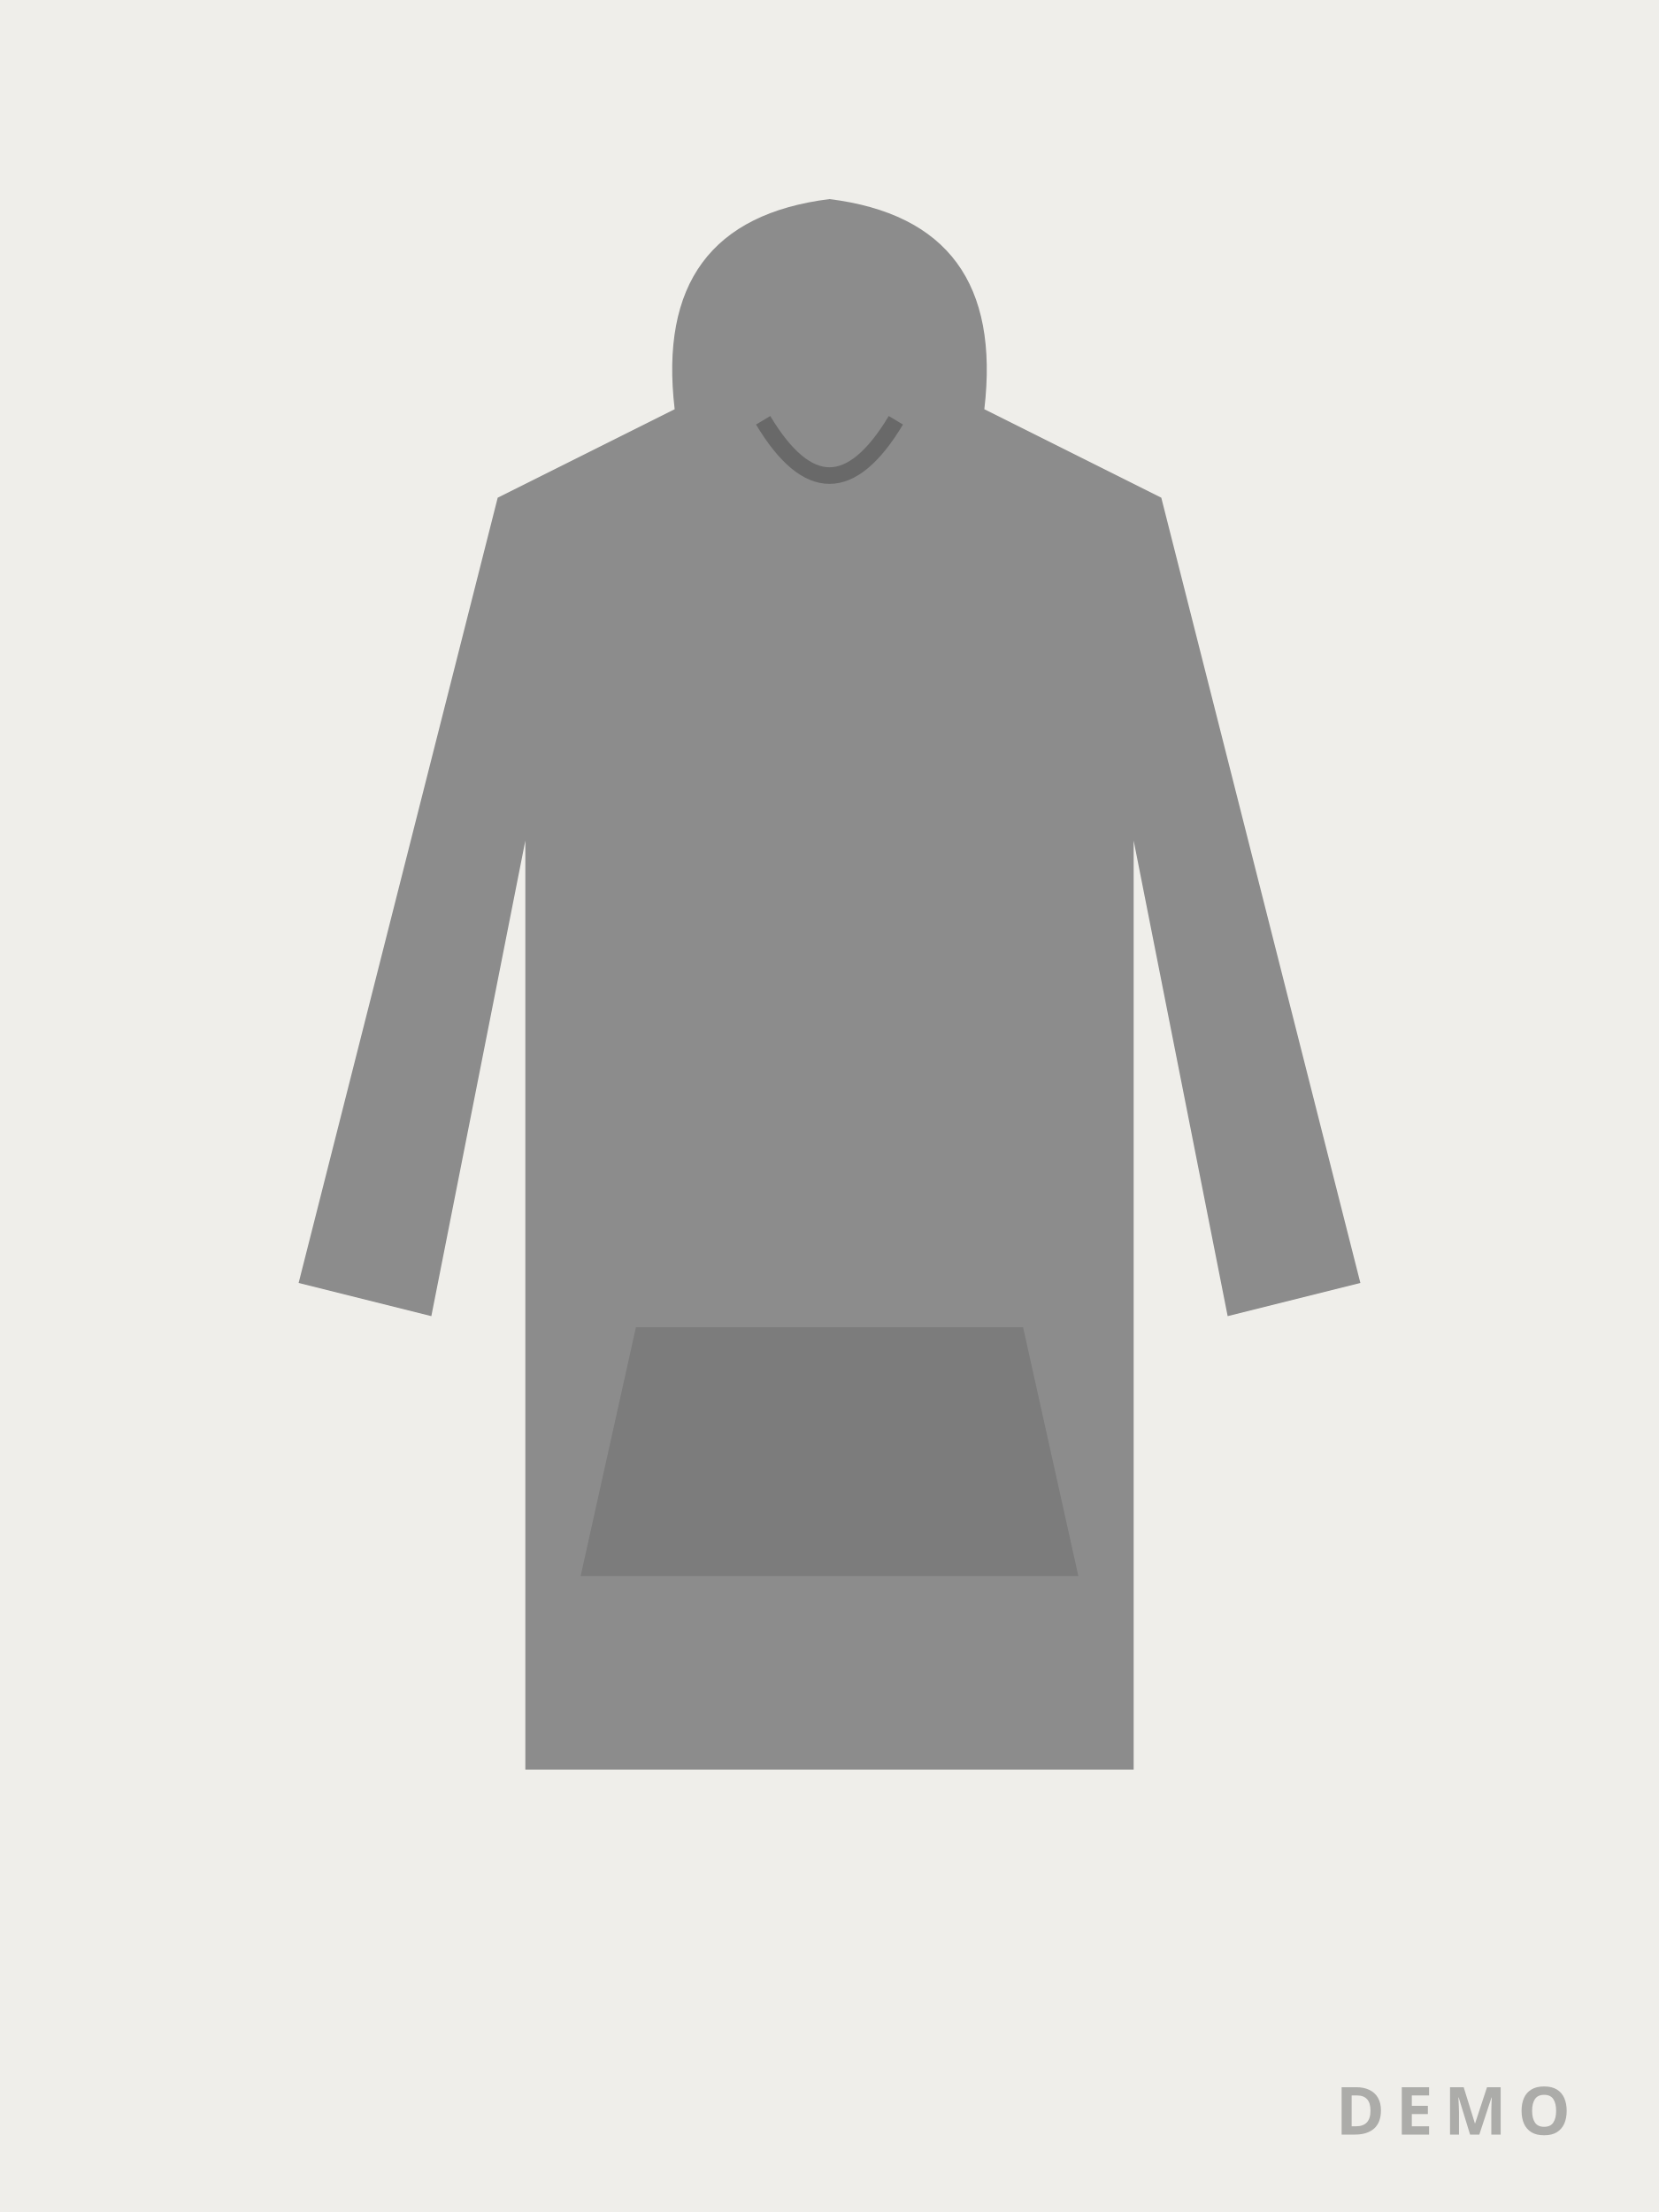
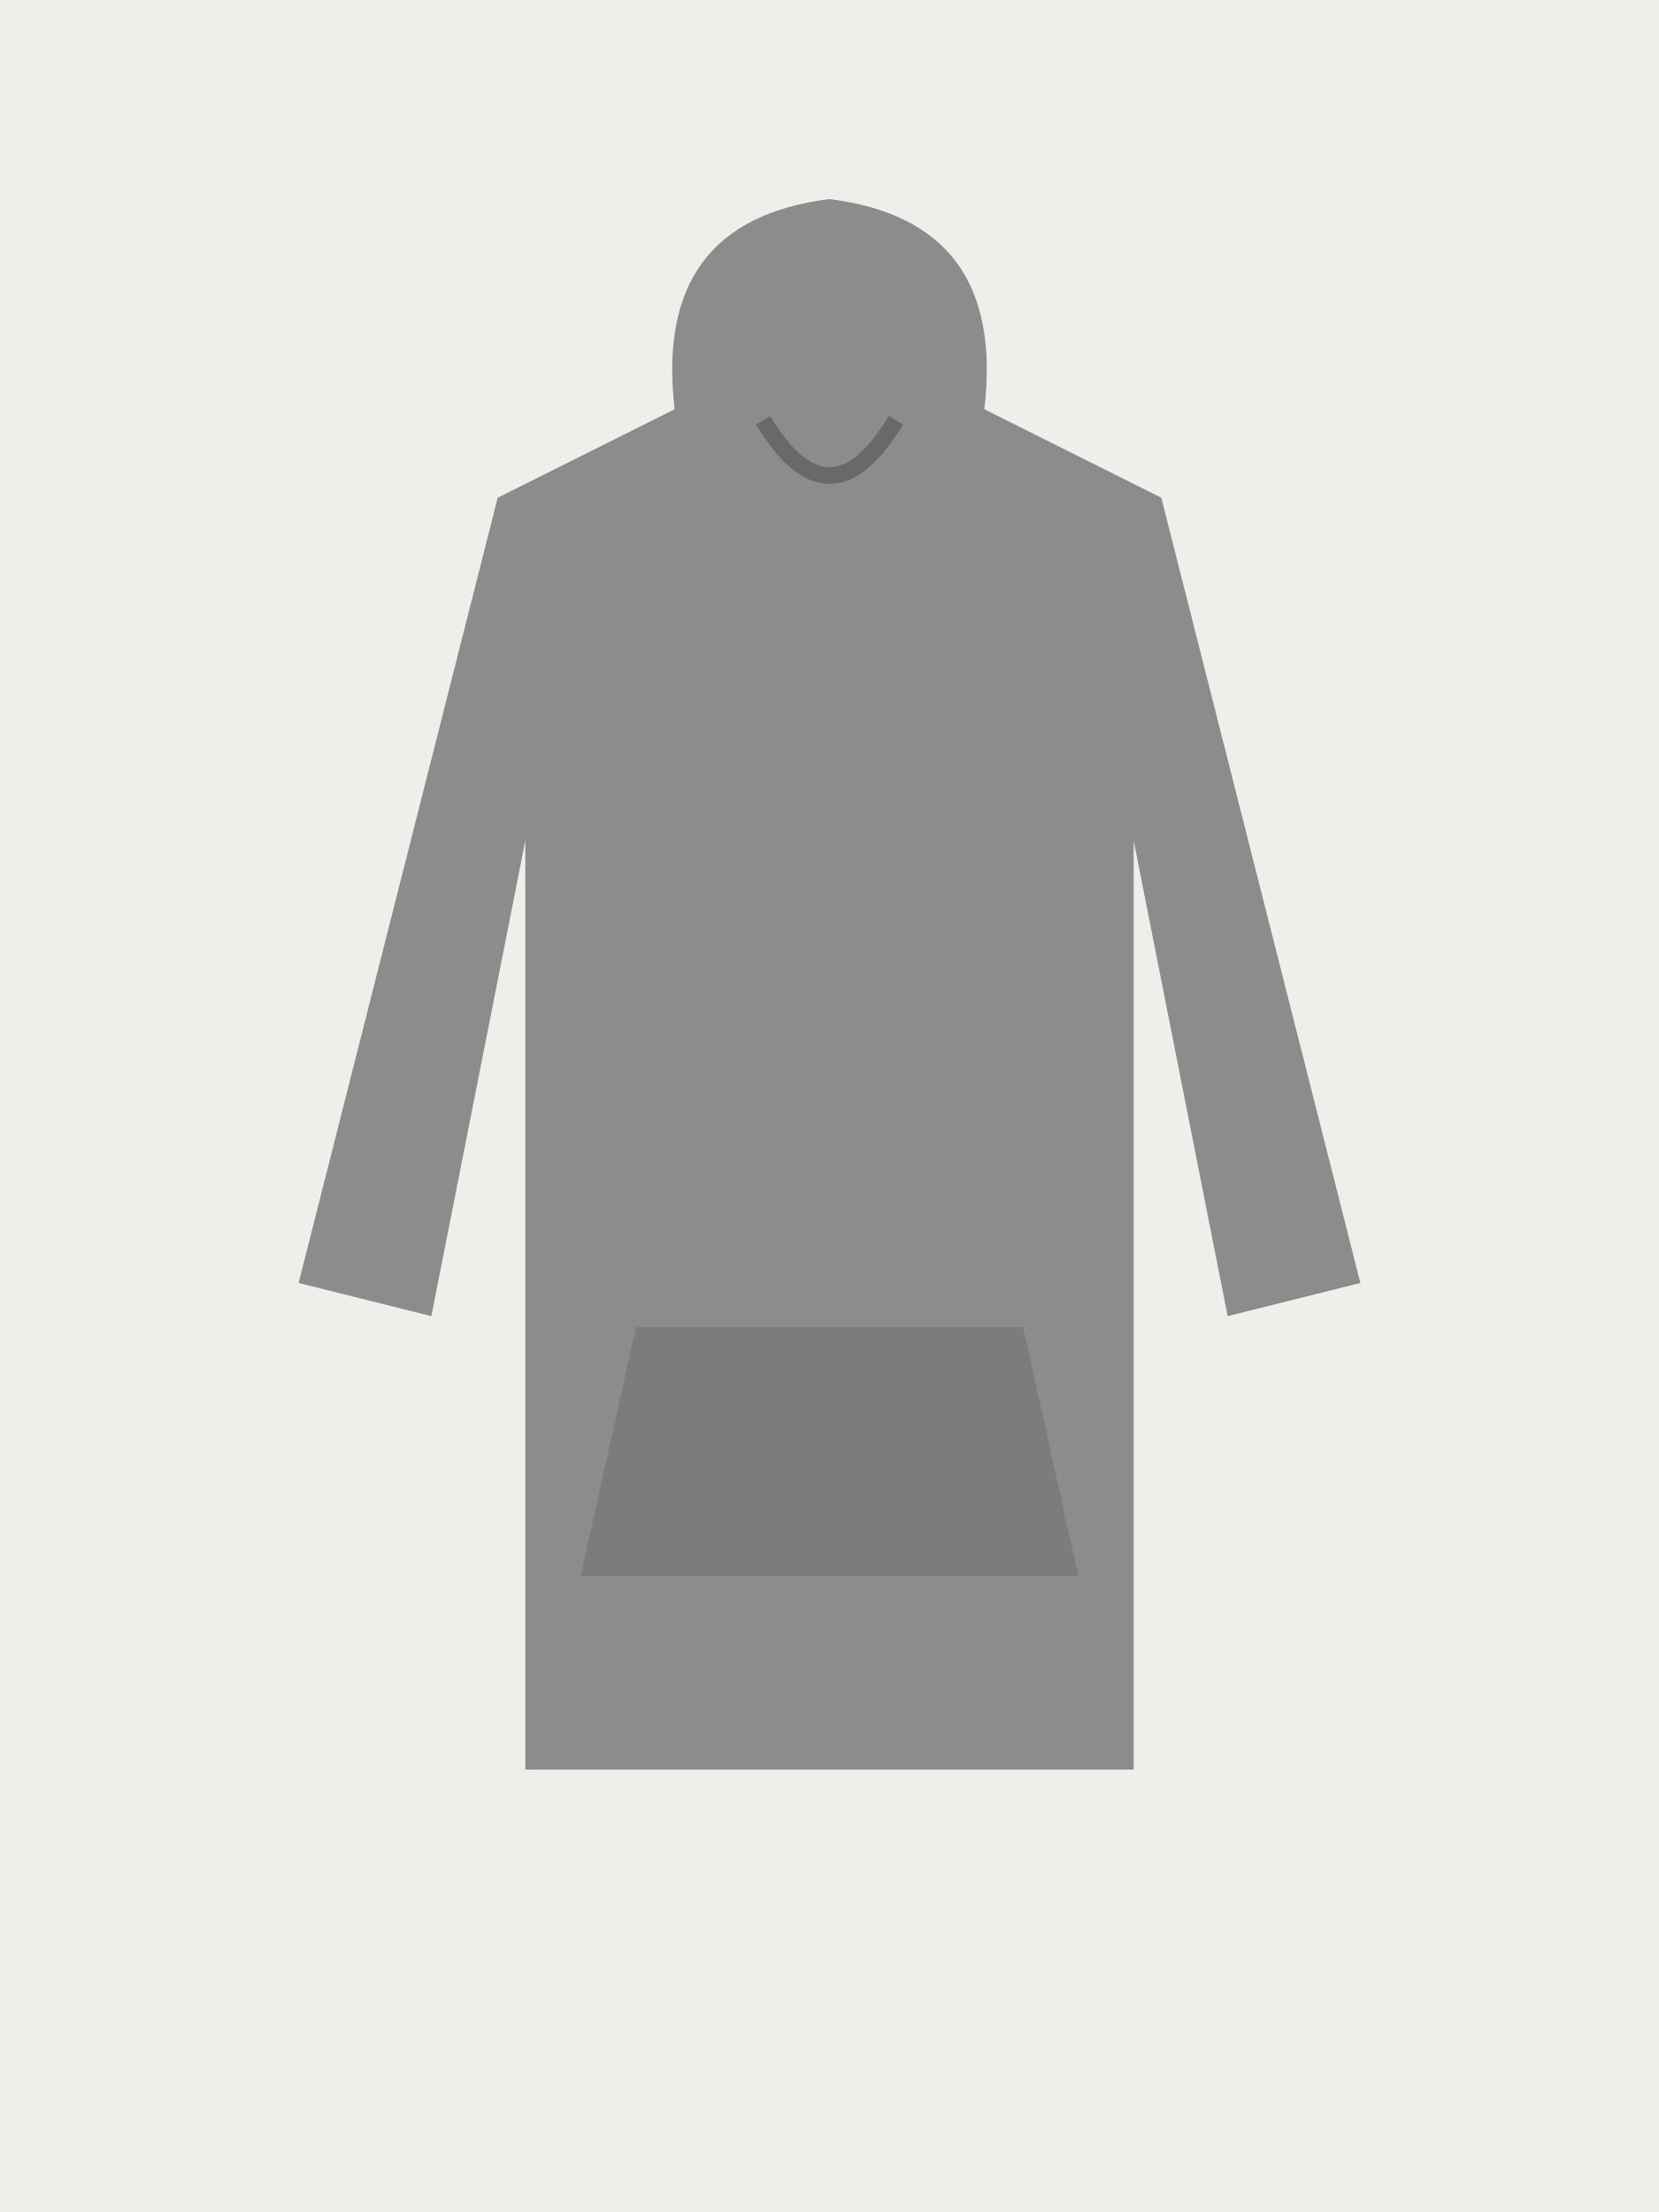
<svg xmlns="http://www.w3.org/2000/svg" viewBox="0 0 300 400" width="300" height="400">
  <rect width="300" height="400" fill="#efeeea" />
  <g color="#8c8c8c" transform="">
    <path d="M90 90 L122 74 Q118 40 150 36 Q182 40 178 74 L210 90 L246 232 L222 238 L205 152 L205 320 L95 320 L95 152 L78 238 L54 232 Z" fill="#8c8c8c" />
    <path d="M115 240 L185 240 L195 285 L105 285 Z" fill="#000" opacity=".12" />
    <path d="M138 76 Q150 96 162 76" fill="none" stroke="#000" stroke-opacity=".25" stroke-width="3" />
  </g>
-   <text x="284" y="386" text-anchor="end" font-family="system-ui, sans-serif" font-size="12" font-weight="700" letter-spacing="2" fill="#000" fill-opacity=".28">DEMO</text>
</svg>
